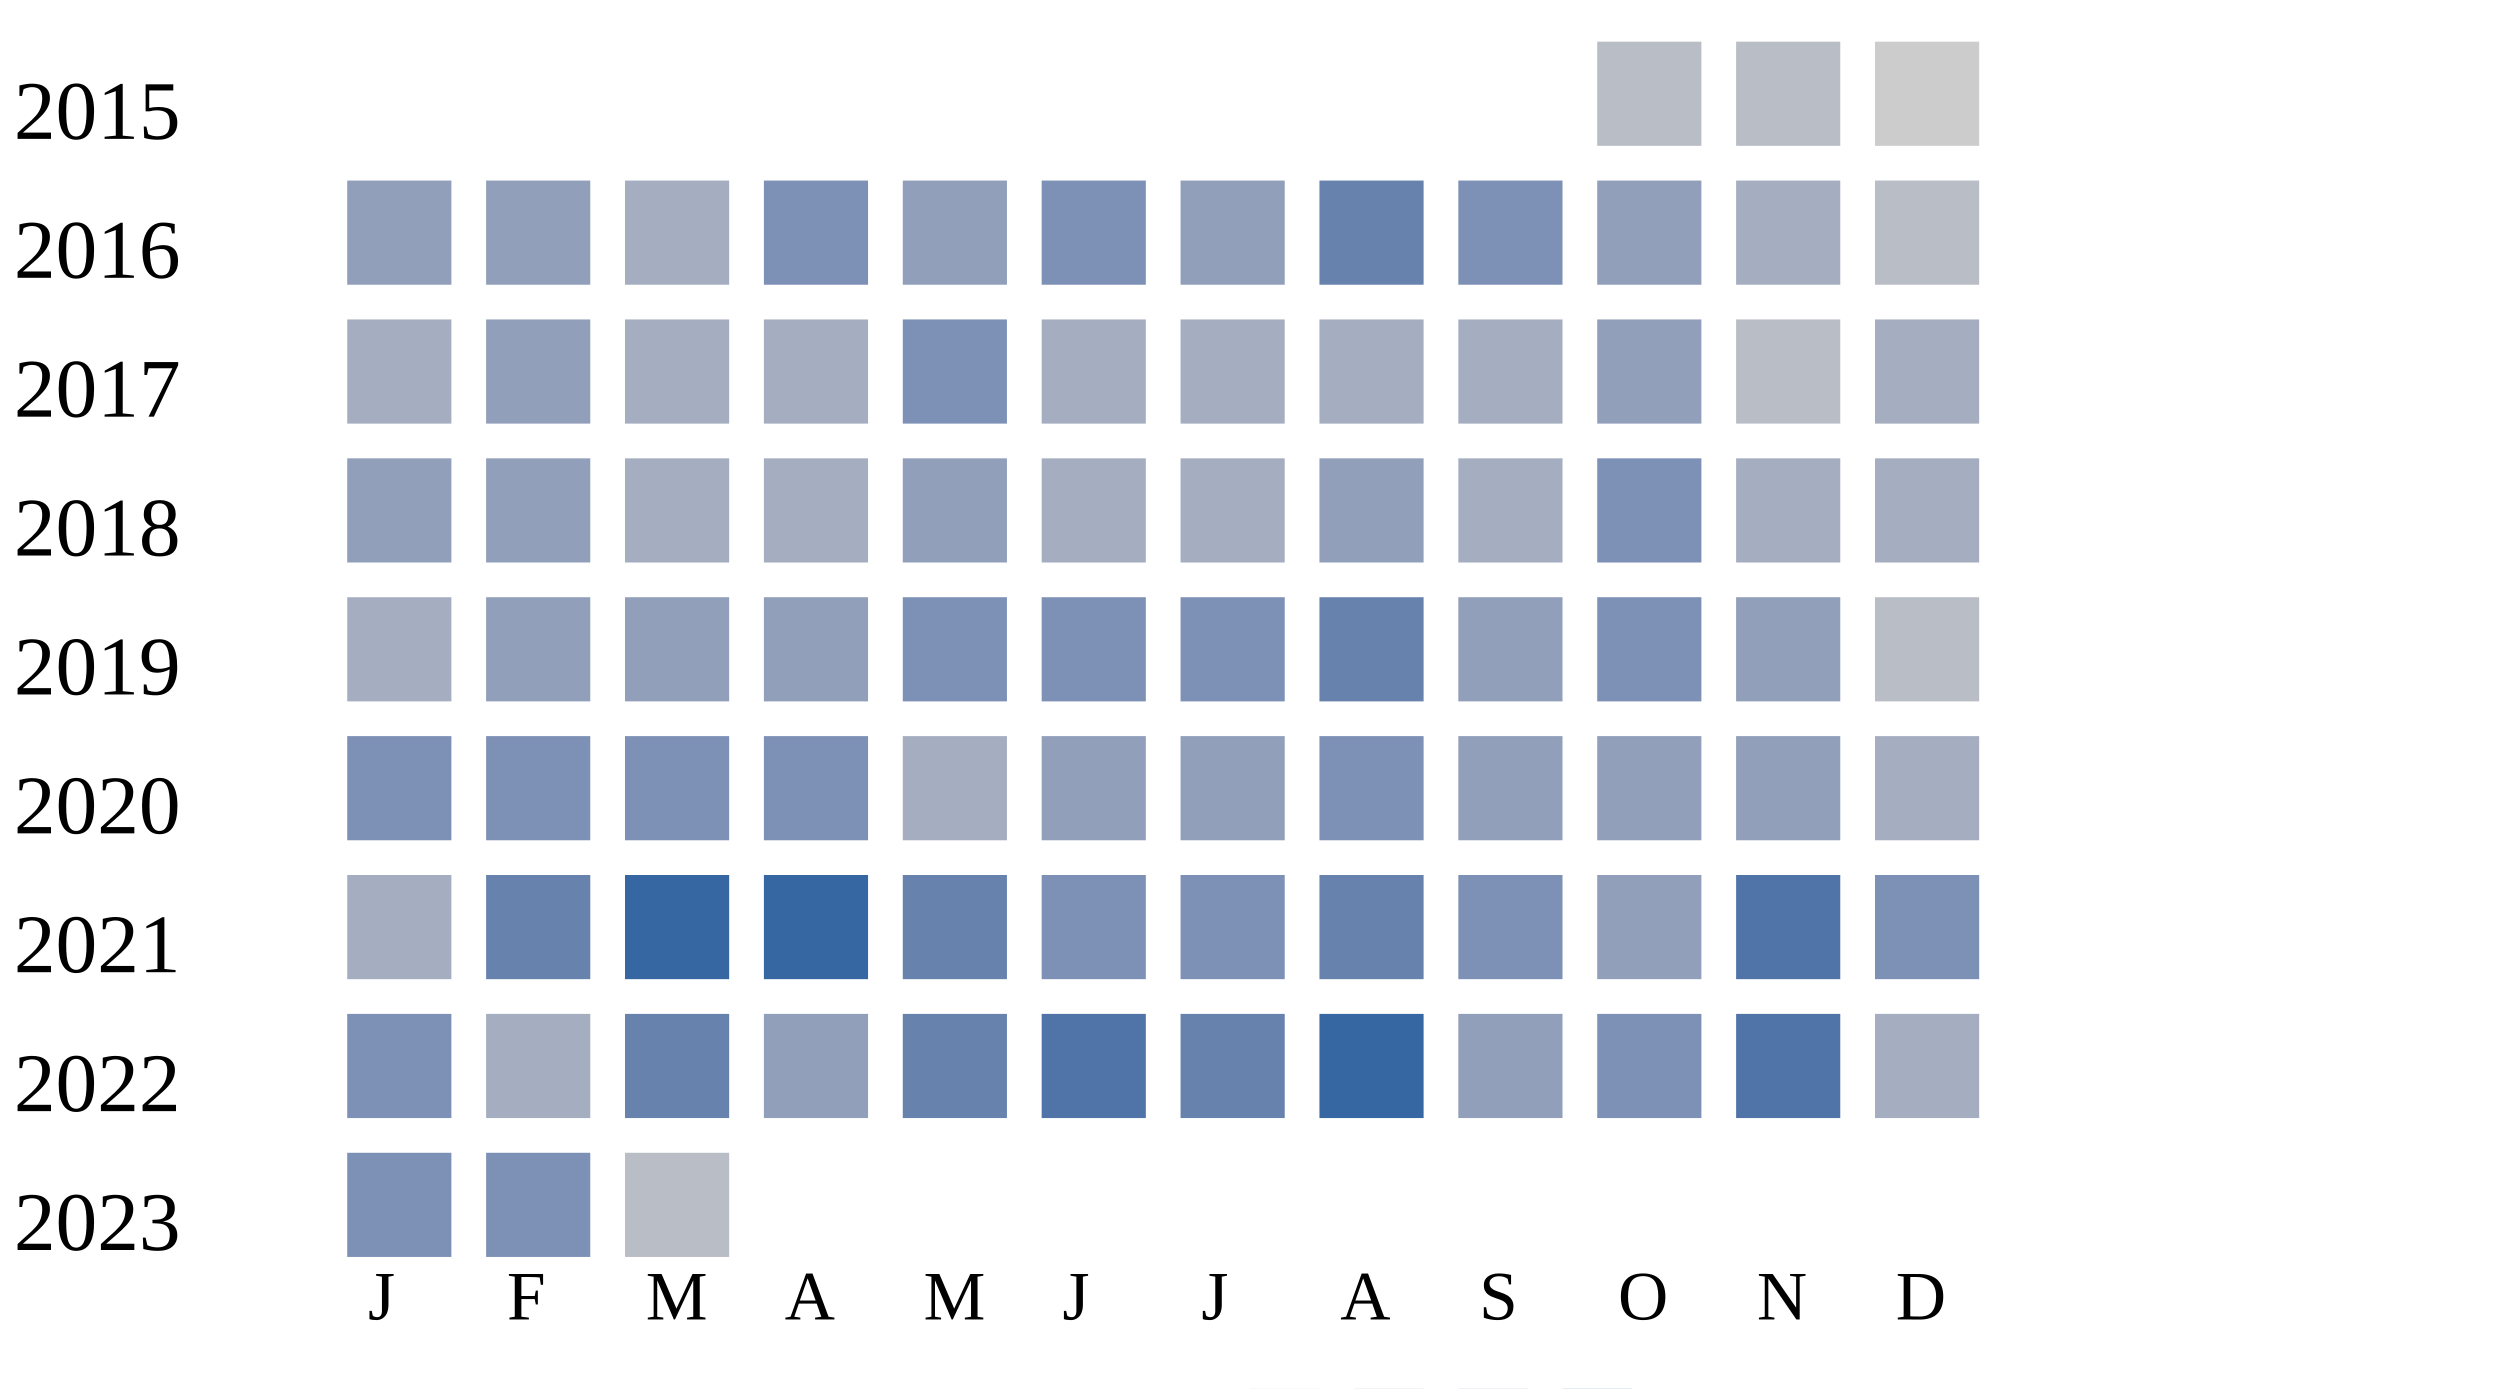
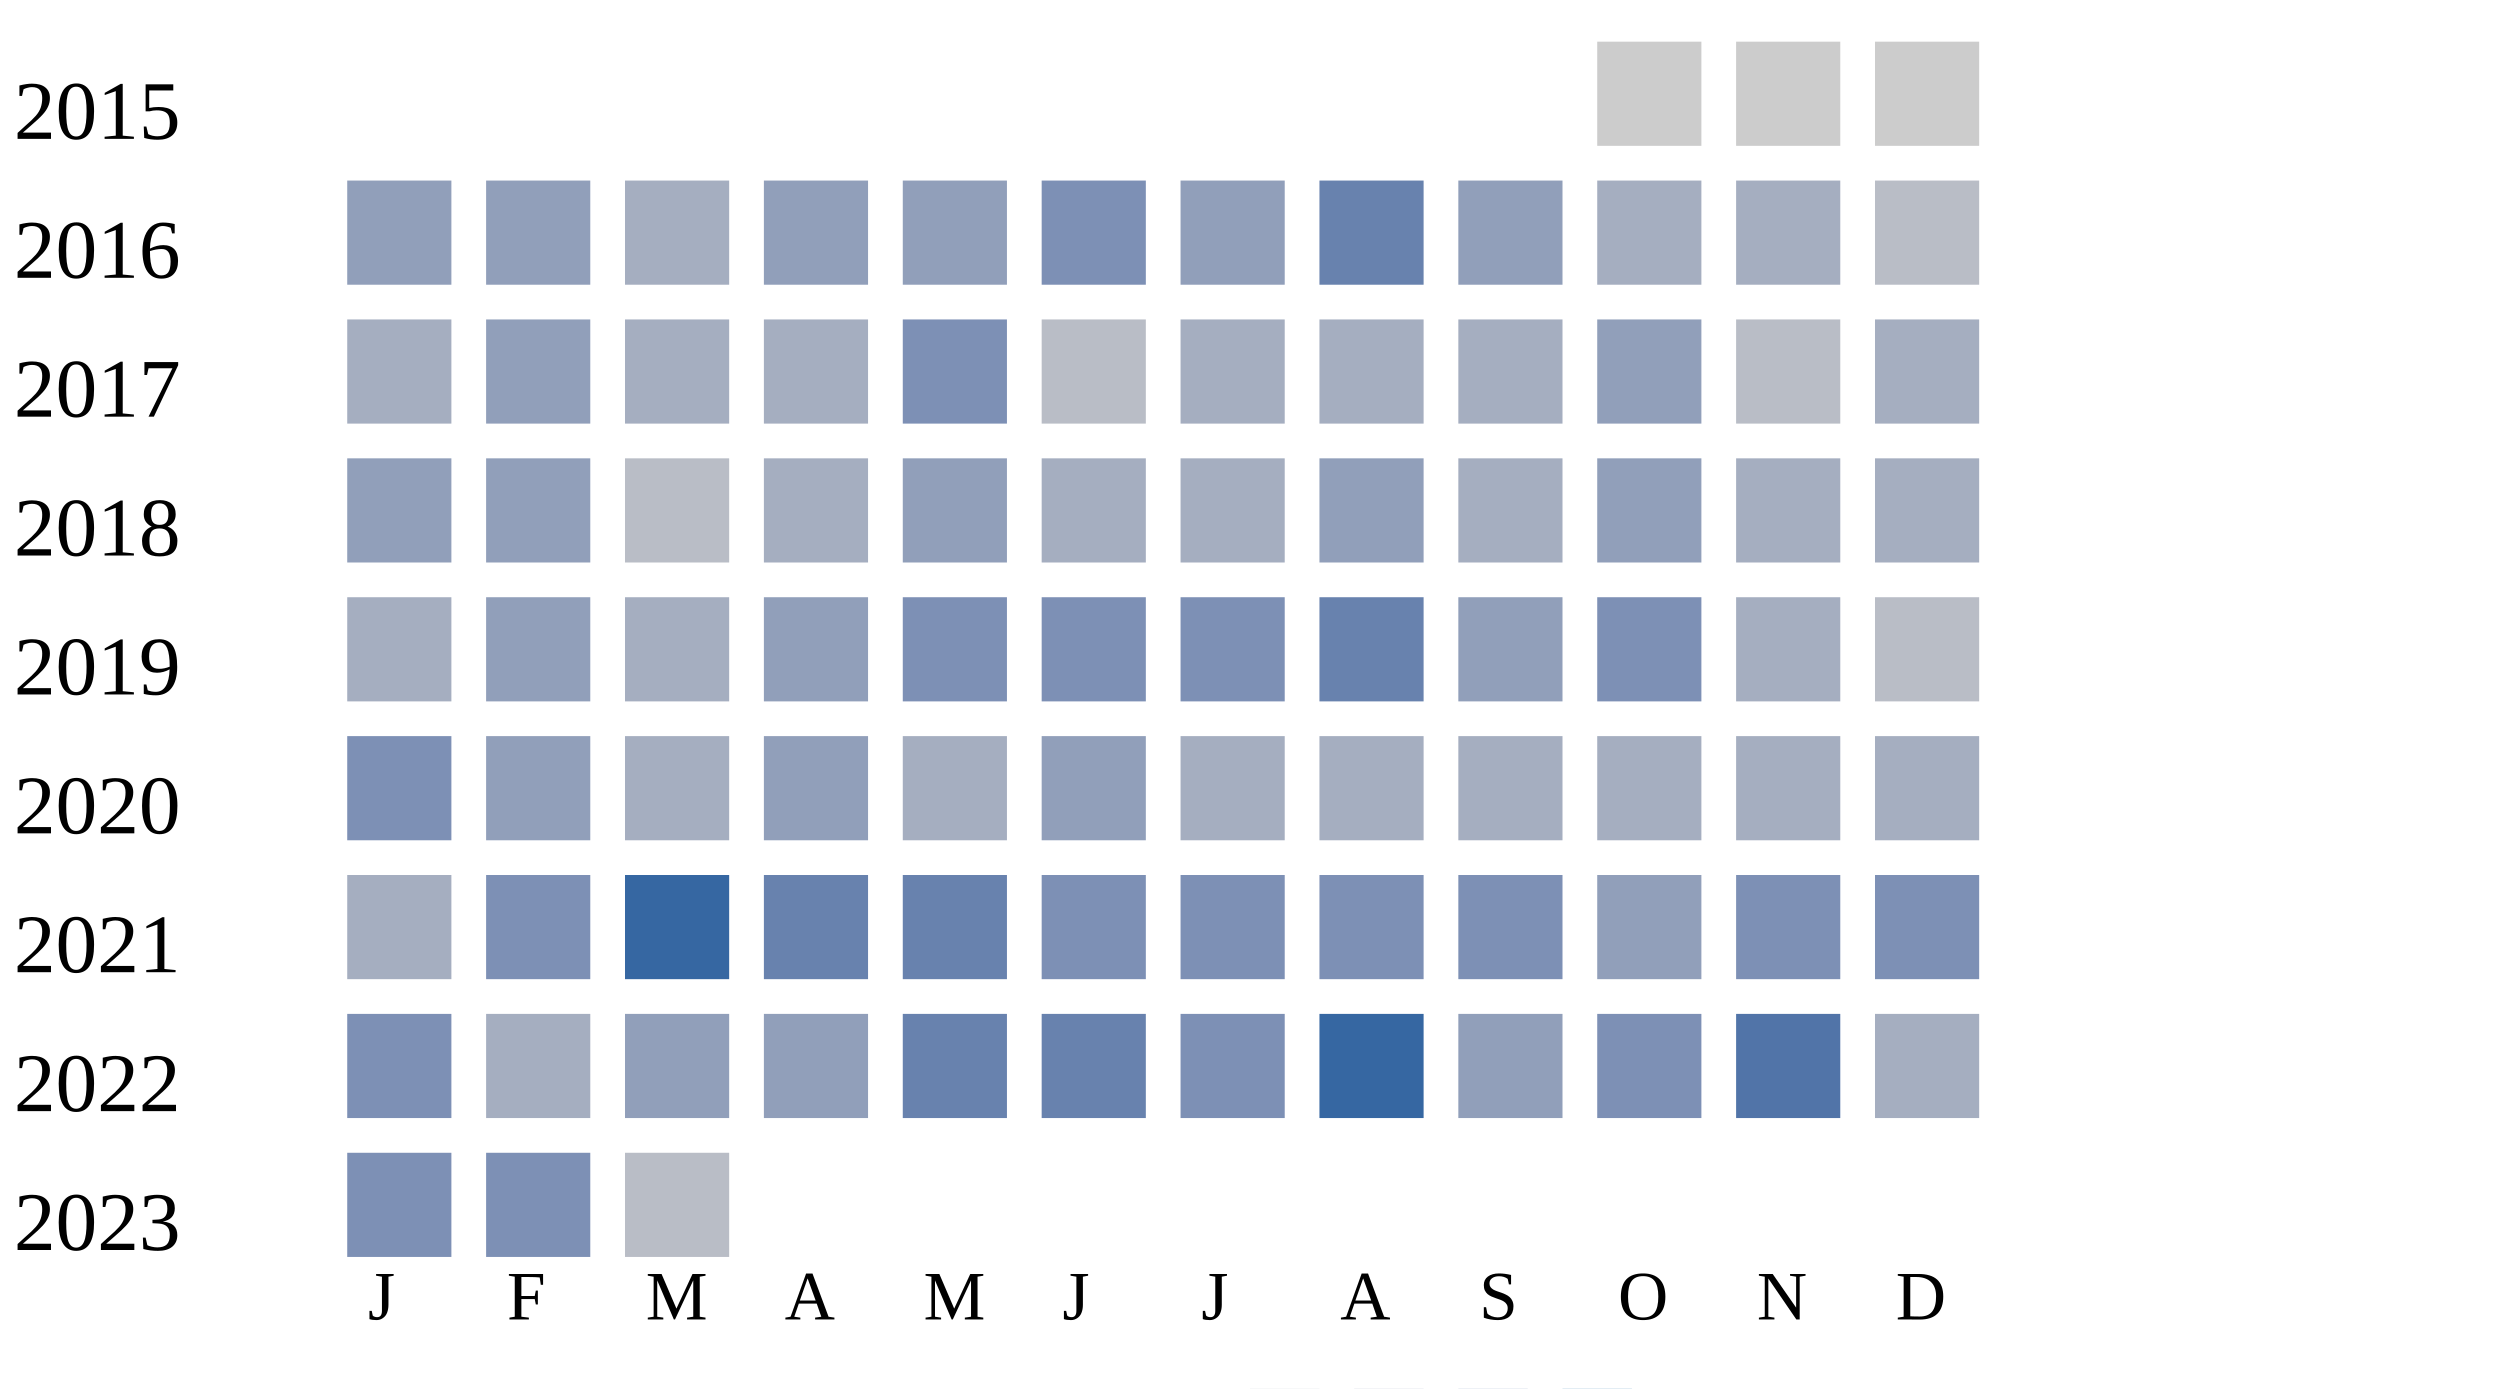
<svg xmlns="http://www.w3.org/2000/svg" width="360" height="200">
  <g transform="translate(0 0)">
    <text x="2" y="20">2015</text>
-     <rect x="230" y="6" width="15" height="15" fill="#b9bdc6" />
-     <rect x="250" y="6" width="15" height="15" fill="#b9bdc6" />
+     <rect x="230" y="6" width="15" height="15" fill="#cccccc" />
+     <rect x="250" y="6" width="15" height="15" fill="#cccccc" />
    <rect x="270" y="6" width="15" height="15" fill="#cccccc" />
  </g>
  <g transform="translate(0 20)">
    <text x="2" y="20">2016</text>
    <rect x="50" y="6" width="15" height="15" fill="#919fba" />
    <rect x="70" y="6" width="15" height="15" fill="#919fba" />
    <rect x="90" y="6" width="15" height="15" fill="#a5aec0" />
-     <rect x="110" y="6" width="15" height="15" fill="#7d90b5" />
+     <rect x="110" y="6" width="15" height="15" fill="#919fba" />
    <rect x="130" y="6" width="15" height="15" fill="#919fba" />
    <rect x="150" y="6" width="15" height="15" fill="#7d90b5" />
    <rect x="170" y="6" width="15" height="15" fill="#919fba" />
    <rect x="190" y="6" width="15" height="15" fill="#6882ae" />
-     <rect x="210" y="6" width="15" height="15" fill="#7d90b5" />
-     <rect x="230" y="6" width="15" height="15" fill="#919fba" />
+     <rect x="210" y="6" width="15" height="15" fill="#919fba" />
+     <rect x="230" y="6" width="15" height="15" fill="#a5aec0" />
    <rect x="250" y="6" width="15" height="15" fill="#a5aec0" />
    <rect x="270" y="6" width="15" height="15" fill="#b9bdc6" />
  </g>
  <g transform="translate(0 40)">
    <text x="2" y="20">2017</text>
    <rect x="50" y="6" width="15" height="15" fill="#a5aec0" />
    <rect x="70" y="6" width="15" height="15" fill="#919fba" />
    <rect x="90" y="6" width="15" height="15" fill="#a5aec0" />
    <rect x="110" y="6" width="15" height="15" fill="#a5aec0" />
    <rect x="130" y="6" width="15" height="15" fill="#7d90b5" />
-     <rect x="150" y="6" width="15" height="15" fill="#a5aec0" />
+     <rect x="150" y="6" width="15" height="15" fill="#b9bdc6" />
    <rect x="170" y="6" width="15" height="15" fill="#a5aec0" />
    <rect x="190" y="6" width="15" height="15" fill="#a5aec0" />
    <rect x="210" y="6" width="15" height="15" fill="#a5aec0" />
    <rect x="230" y="6" width="15" height="15" fill="#919fba" />
    <rect x="250" y="6" width="15" height="15" fill="#b9bdc6" />
    <rect x="270" y="6" width="15" height="15" fill="#a5aec0" />
  </g>
  <g transform="translate(0 60)">
    <text x="2" y="20">2018</text>
    <rect x="50" y="6" width="15" height="15" fill="#919fba" />
    <rect x="70" y="6" width="15" height="15" fill="#919fba" />
-     <rect x="90" y="6" width="15" height="15" fill="#a5aec0" />
+     <rect x="90" y="6" width="15" height="15" fill="#b9bdc6" />
    <rect x="110" y="6" width="15" height="15" fill="#a5aec0" />
    <rect x="130" y="6" width="15" height="15" fill="#919fba" />
    <rect x="150" y="6" width="15" height="15" fill="#a5aec0" />
    <rect x="170" y="6" width="15" height="15" fill="#a5aec0" />
    <rect x="190" y="6" width="15" height="15" fill="#919fba" />
    <rect x="210" y="6" width="15" height="15" fill="#a5aec0" />
-     <rect x="230" y="6" width="15" height="15" fill="#7d90b5" />
+     <rect x="230" y="6" width="15" height="15" fill="#919fba" />
    <rect x="250" y="6" width="15" height="15" fill="#a5aec0" />
    <rect x="270" y="6" width="15" height="15" fill="#a5aec0" />
  </g>
  <g transform="translate(0 80)">
    <text x="2" y="20">2019</text>
    <rect x="50" y="6" width="15" height="15" fill="#a5aec0" />
    <rect x="70" y="6" width="15" height="15" fill="#919fba" />
-     <rect x="90" y="6" width="15" height="15" fill="#919fba" />
+     <rect x="90" y="6" width="15" height="15" fill="#a5aec0" />
    <rect x="110" y="6" width="15" height="15" fill="#919fba" />
    <rect x="130" y="6" width="15" height="15" fill="#7d90b5" />
    <rect x="150" y="6" width="15" height="15" fill="#7d90b5" />
    <rect x="170" y="6" width="15" height="15" fill="#7d90b5" />
    <rect x="190" y="6" width="15" height="15" fill="#6882ae" />
    <rect x="210" y="6" width="15" height="15" fill="#919fba" />
    <rect x="230" y="6" width="15" height="15" fill="#7d90b5" />
-     <rect x="250" y="6" width="15" height="15" fill="#919fba" />
+     <rect x="250" y="6" width="15" height="15" fill="#a5aec0" />
    <rect x="270" y="6" width="15" height="15" fill="#b9bdc6" />
  </g>
  <g transform="translate(0 100)">
    <text x="2" y="20">2020</text>
    <rect x="50" y="6" width="15" height="15" fill="#7d90b5" />
-     <rect x="70" y="6" width="15" height="15" fill="#7d90b5" />
-     <rect x="90" y="6" width="15" height="15" fill="#7d90b5" />
-     <rect x="110" y="6" width="15" height="15" fill="#7d90b5" />
+     <rect x="70" y="6" width="15" height="15" fill="#919fba" />
+     <rect x="90" y="6" width="15" height="15" fill="#a5aec0" />
+     <rect x="110" y="6" width="15" height="15" fill="#919fba" />
    <rect x="130" y="6" width="15" height="15" fill="#a5aec0" />
    <rect x="150" y="6" width="15" height="15" fill="#919fba" />
-     <rect x="170" y="6" width="15" height="15" fill="#919fba" />
-     <rect x="190" y="6" width="15" height="15" fill="#7d90b5" />
-     <rect x="210" y="6" width="15" height="15" fill="#919fba" />
-     <rect x="230" y="6" width="15" height="15" fill="#919fba" />
-     <rect x="250" y="6" width="15" height="15" fill="#919fba" />
+     <rect x="170" y="6" width="15" height="15" fill="#a5aec0" />
+     <rect x="190" y="6" width="15" height="15" fill="#a5aec0" />
+     <rect x="210" y="6" width="15" height="15" fill="#a5aec0" />
+     <rect x="230" y="6" width="15" height="15" fill="#a5aec0" />
+     <rect x="250" y="6" width="15" height="15" fill="#a5aec0" />
    <rect x="270" y="6" width="15" height="15" fill="#a5aec0" />
  </g>
  <g transform="translate(0 120)">
    <text x="2" y="20">2021</text>
    <rect x="50" y="6" width="15" height="15" fill="#a5aec0" />
-     <rect x="70" y="6" width="15" height="15" fill="#6882ae" />
+     <rect x="70" y="6" width="15" height="15" fill="#7d90b5" />
    <rect x="90" y="6" width="15" height="15" fill="#3667a2" />
-     <rect x="110" y="6" width="15" height="15" fill="#3667a2" />
+     <rect x="110" y="6" width="15" height="15" fill="#6882ae" />
    <rect x="130" y="6" width="15" height="15" fill="#6882ae" />
    <rect x="150" y="6" width="15" height="15" fill="#7d90b5" />
    <rect x="170" y="6" width="15" height="15" fill="#7d90b5" />
-     <rect x="190" y="6" width="15" height="15" fill="#6882ae" />
+     <rect x="190" y="6" width="15" height="15" fill="#7d90b5" />
    <rect x="210" y="6" width="15" height="15" fill="#7d90b5" />
    <rect x="230" y="6" width="15" height="15" fill="#919fba" />
-     <rect x="250" y="6" width="15" height="15" fill="#5174a8" />
+     <rect x="250" y="6" width="15" height="15" fill="#7d90b5" />
    <rect x="270" y="6" width="15" height="15" fill="#7d90b5" />
  </g>
  <g transform="translate(0 140)">
    <text x="2" y="20">2022</text>
    <rect x="50" y="6" width="15" height="15" fill="#7d90b5" />
    <rect x="70" y="6" width="15" height="15" fill="#a5aec0" />
-     <rect x="90" y="6" width="15" height="15" fill="#6882ae" />
+     <rect x="90" y="6" width="15" height="15" fill="#919fba" />
    <rect x="110" y="6" width="15" height="15" fill="#919fba" />
    <rect x="130" y="6" width="15" height="15" fill="#6882ae" />
-     <rect x="150" y="6" width="15" height="15" fill="#5174a8" />
-     <rect x="170" y="6" width="15" height="15" fill="#6882ae" />
+     <rect x="150" y="6" width="15" height="15" fill="#6882ae" />
+     <rect x="170" y="6" width="15" height="15" fill="#7d90b5" />
    <rect x="190" y="6" width="15" height="15" fill="#3667a2" />
    <rect x="210" y="6" width="15" height="15" fill="#919fba" />
    <rect x="230" y="6" width="15" height="15" fill="#7d90b5" />
    <rect x="250" y="6" width="15" height="15" fill="#5174a8" />
    <rect x="270" y="6" width="15" height="15" fill="#a5aec0" />
  </g>
  <g transform="translate(0 160)">
    <text x="2" y="20">2023</text>
    <rect x="50" y="6" width="15" height="15" fill="#7d90b5" />
    <rect x="70" y="6" width="15" height="15" fill="#7d90b5" />
    <rect x="90" y="6" width="15" height="15" fill="#b9bdc6" />
  </g>
  <text style="font-size: 10px; text-align: center" x="53" y="190">J</text>
  <text style="font-size: 10px; text-align: center" x="73" y="190">F</text>
  <text style="font-size: 10px; text-align: center" x="93" y="190">M</text>
  <text style="font-size: 10px; text-align: center" x="113" y="190">A</text>
  <text style="font-size: 10px; text-align: center" x="133" y="190">M</text>
  <text style="font-size: 10px; text-align: center" x="153" y="190">J</text>
  <text style="font-size: 10px; text-align: center" x="173" y="190">J</text>
  <text style="font-size: 10px; text-align: center" x="193" y="190">A</text>
  <text style="font-size: 10px; text-align: center" x="213" y="190">S</text>
  <text style="font-size: 10px; text-align: center" x="233" y="190">O</text>
  <text style="font-size: 10px; text-align: center" x="253" y="190">N</text>
  <text style="font-size: 10px; text-align: center" x="273" y="190">D</text>
  <text style="font-size: 10px;" x="155" y="209">Less</text>
  <rect fill="#b9bdc6" width="10" height="10" x="180" y="200" />
  <rect fill="#919fba" width="10" height="10" x="195" y="200" />
  <rect fill="#6882ae" width="10" height="10" x="210" y="200" />
  <rect fill="#005a9c" width="10" height="10" x="225" y="200" />
  <text x="240" y="209" style="font-size: 10px;">More</text>
</svg>
